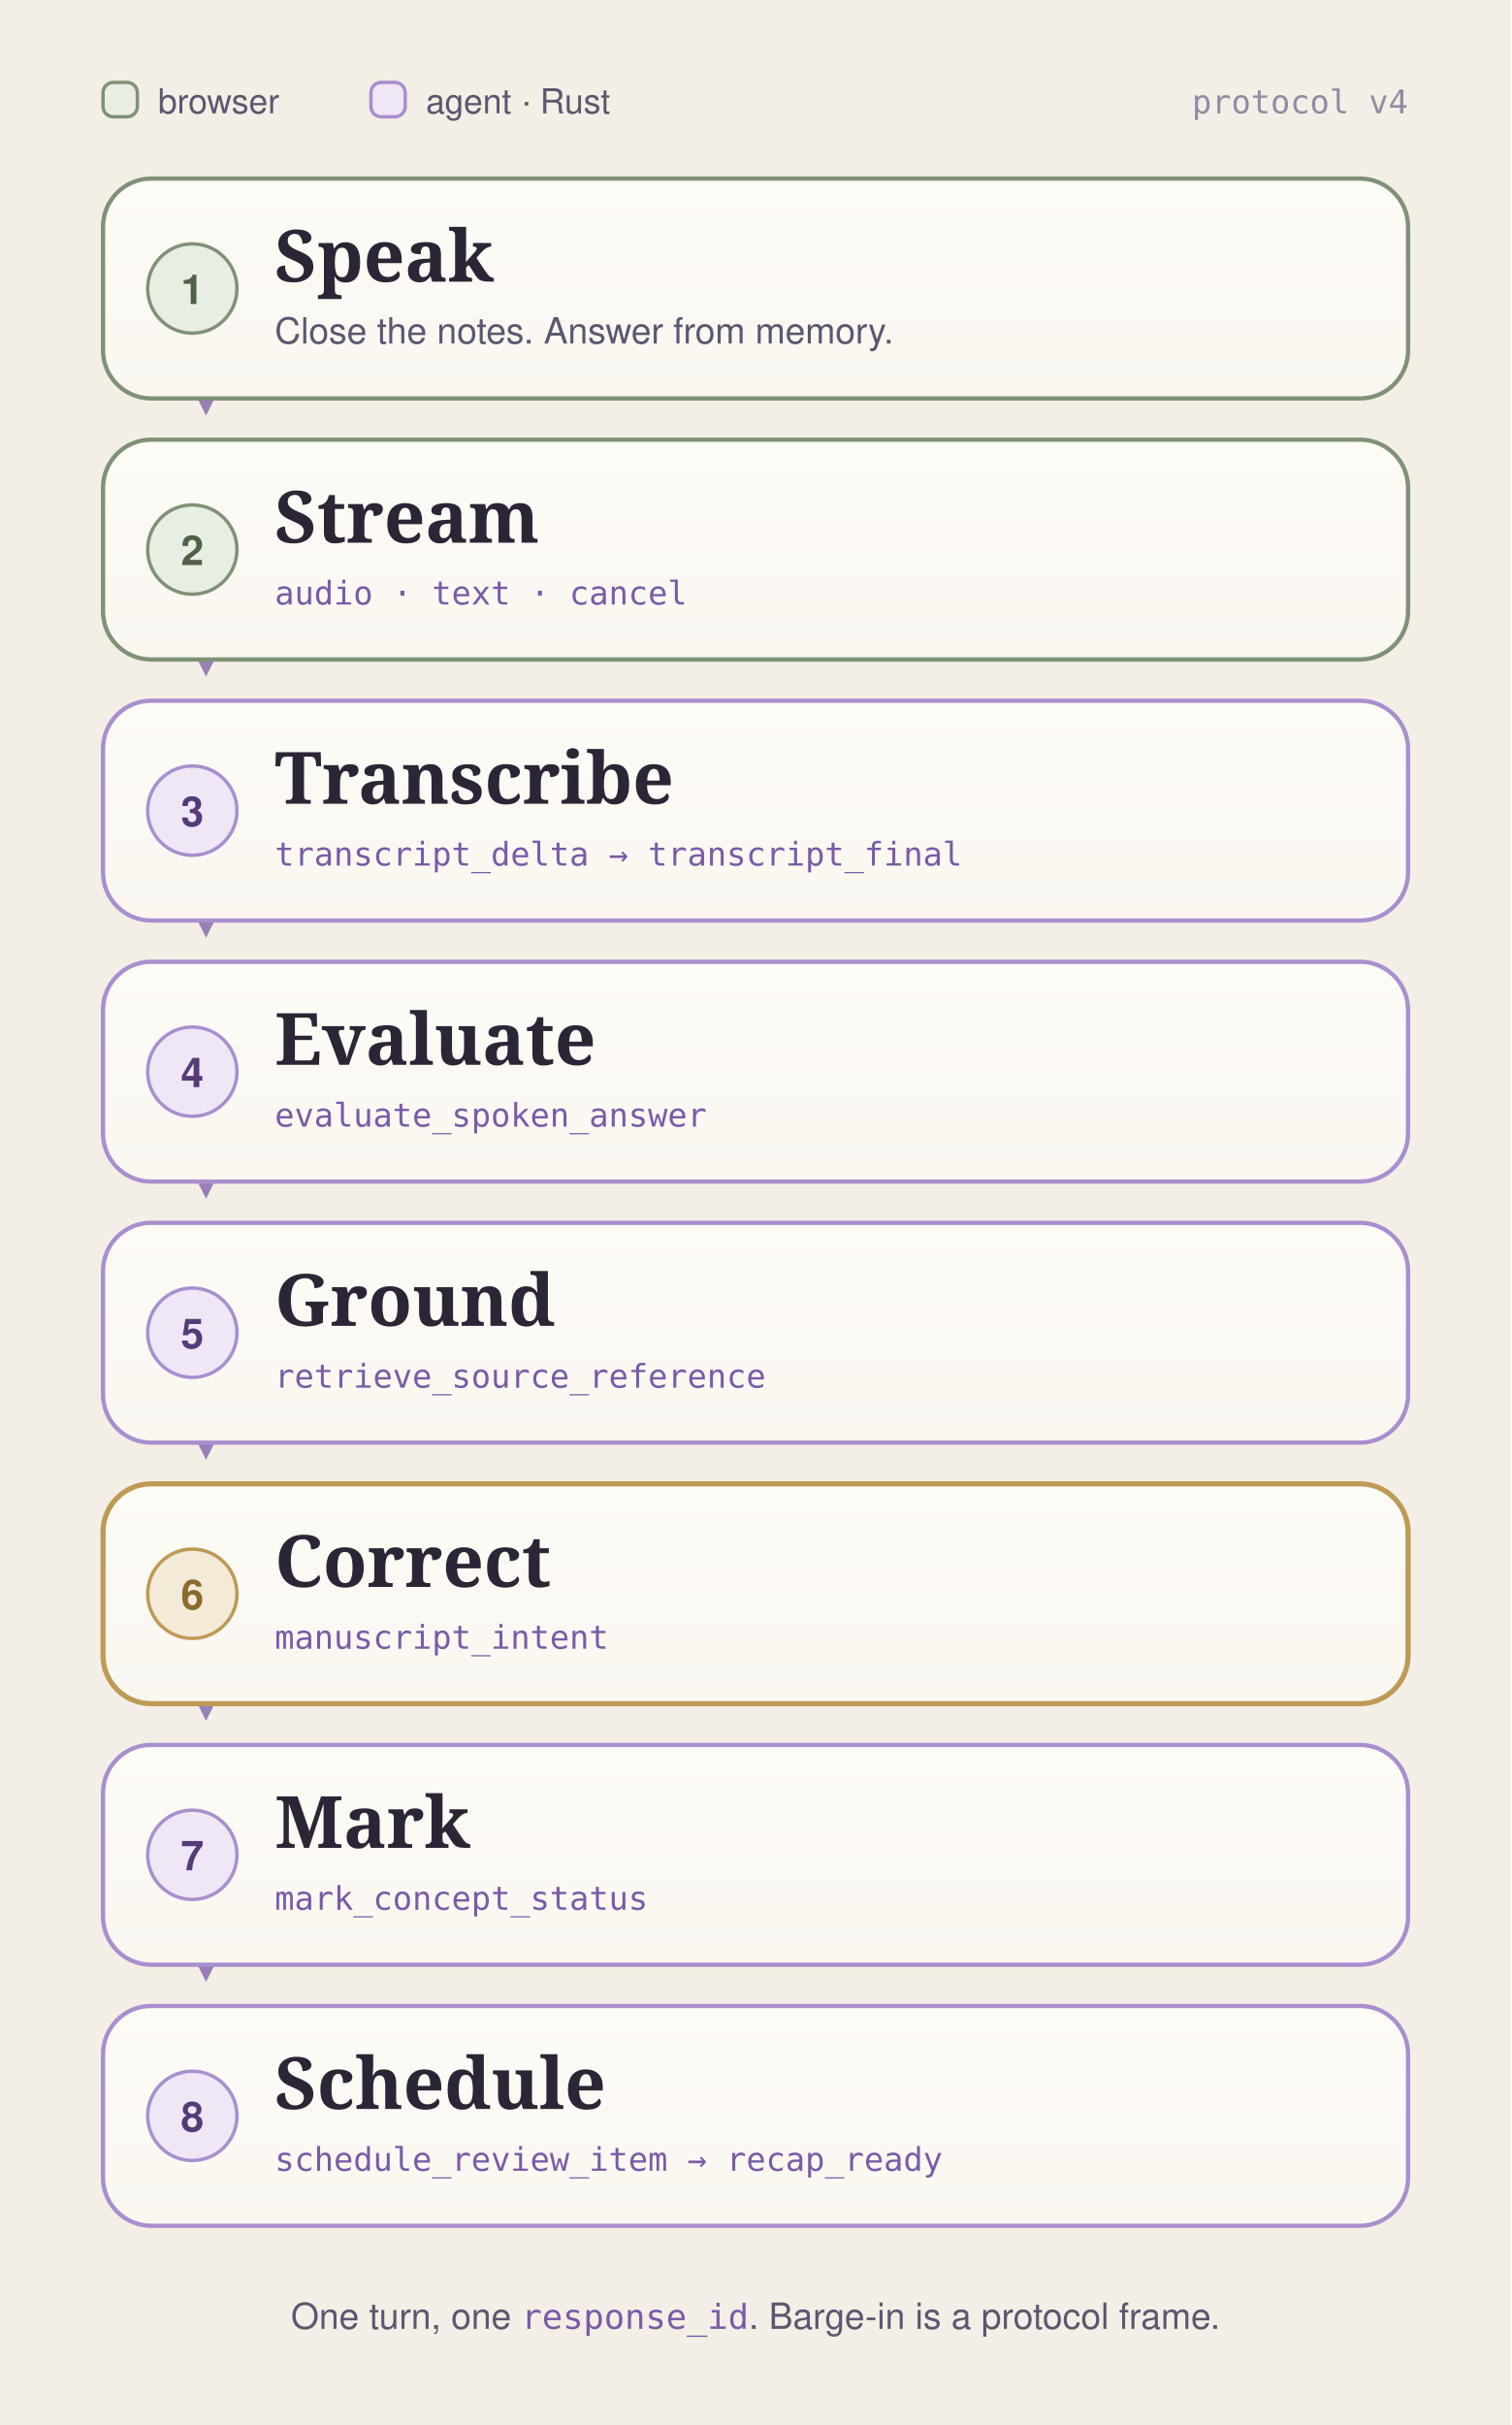
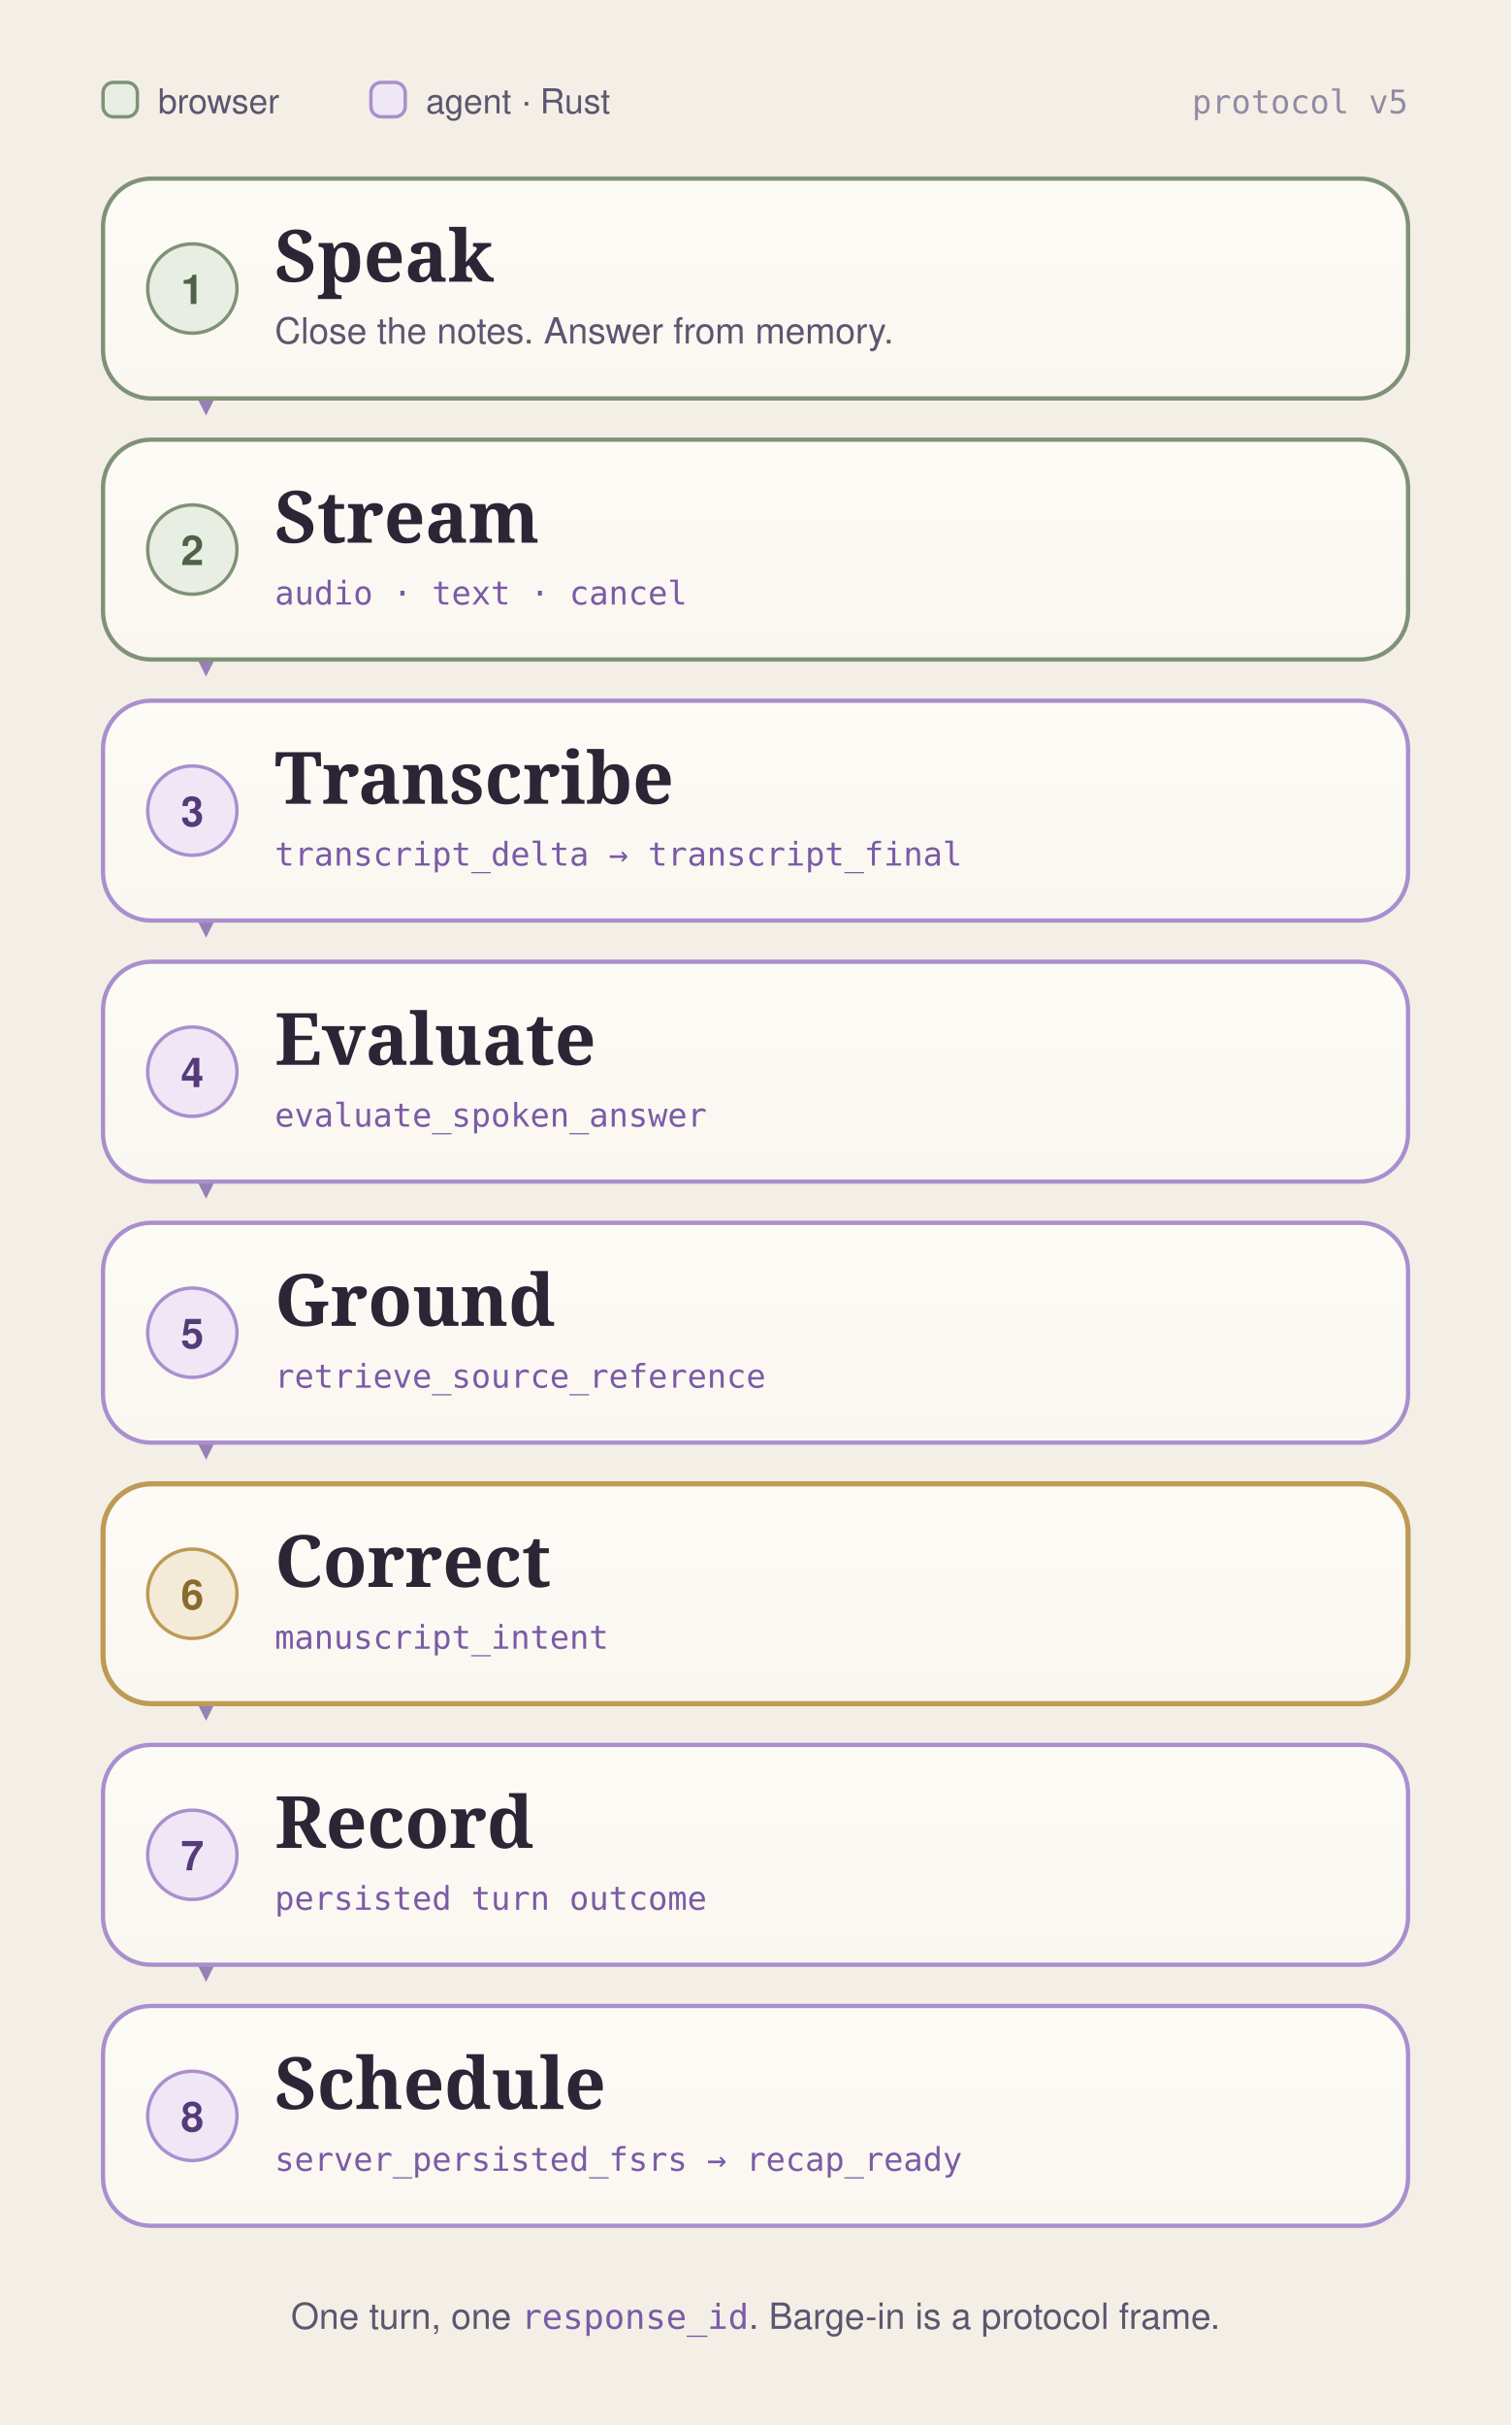
<svg xmlns="http://www.w3.org/2000/svg" viewBox="0 0 440 706" width="440" height="706" role="img" aria-label="Life of a study turn: the learner speaks, audio streams over the WebSocket, the agent transcribes, evaluates the answer, retrieves a grounding source, issues a correction, marks concept mastery, and schedules the review">
  <defs>
    <linearGradient id="lcCardM" x1="0" y1="0" x2="0" y2="1">
      <stop offset="0%" stop-color="#fdfbf6" />
      <stop offset="100%" stop-color="#faf7f1" />
    </linearGradient>
    <g id="lcDownM">
      <path d="M -5 -5 L 0 5 L 5 -5 L 0 -2.5 Z" fill="#7a5ba6" opacity="0.75" />
    </g>
  </defs>
  <rect width="440" height="706" fill="#f4efe6" />
  <g font-family="'Hanken Grotesk', 'Avenir Next', Helvetica, Arial, sans-serif" font-size="10">
    <rect x="30" y="24" width="10" height="10" rx="3" fill="#e9eee4" stroke="#7f9277" stroke-width="1" />
    <text x="46" y="33" fill="#5d5670">browser</text>
    <rect x="108" y="24" width="10" height="10" rx="3" fill="#efe7f6" stroke="#a98fce" stroke-width="1" />
    <text x="124" y="33" fill="#5d5670">agent · Rust</text>
-     <text x="410" y="33" text-anchor="end" font-family="ui-monospace, Menlo, monospace" font-size="9.5" fill="#938aa4">protocol v4</text>
+     <text x="410" y="33" text-anchor="end" font-family="ui-monospace, Menlo, monospace" font-size="9.5" fill="#938aa4">protocol v5</text>
  </g>
  <use href="#lcDownM" transform="translate(60 116)" />
  <use href="#lcDownM" transform="translate(60 192)" />
  <use href="#lcDownM" transform="translate(60 268)" />
  <use href="#lcDownM" transform="translate(60 344)" />
  <use href="#lcDownM" transform="translate(60 420)" />
  <use href="#lcDownM" transform="translate(60 496)" />
  <use href="#lcDownM" transform="translate(60 572)" />
  <g transform="translate(30 52)">
    <rect width="380" height="64" rx="14" fill="url(#lcCardM)" stroke="#7f9277" stroke-width="1.25" />
    <circle cx="26" cy="32" r="13" fill="#e9eee4" stroke="#7f9277" stroke-width="1" />
    <text x="26" y="36.5" text-anchor="middle" font-family="'Hanken Grotesk', Helvetica, sans-serif" font-size="12" font-weight="600" fill="#4f6247">1</text>
    <text x="50" y="30" font-family="Cormorant, Georgia, serif" font-size="21" font-weight="600" fill="#2c2536">Speak</text>
    <text x="50" y="48" font-family="'Hanken Grotesk', Helvetica, sans-serif" font-size="10.5" fill="#5d5670">Close the notes. Answer from memory.</text>
  </g>
  <g transform="translate(30 128)">
    <rect width="380" height="64" rx="14" fill="url(#lcCardM)" stroke="#7f9277" stroke-width="1.25" />
    <circle cx="26" cy="32" r="13" fill="#e9eee4" stroke="#7f9277" stroke-width="1" />
    <text x="26" y="36.5" text-anchor="middle" font-family="'Hanken Grotesk', Helvetica, sans-serif" font-size="12" font-weight="600" fill="#4f6247">2</text>
    <text x="50" y="30" font-family="Cormorant, Georgia, serif" font-size="21" font-weight="600" fill="#2c2536">Stream</text>
    <text x="50" y="48" font-family="ui-monospace, Menlo, monospace" font-size="9.5" fill="#7a5ba6">audio · text · cancel</text>
  </g>
  <g transform="translate(30 204)">
    <rect width="380" height="64" rx="14" fill="url(#lcCardM)" stroke="#a98fce" stroke-width="1.25" />
    <circle cx="26" cy="32" r="13" fill="#efe7f6" stroke="#a98fce" stroke-width="1" />
    <text x="26" y="36.5" text-anchor="middle" font-family="'Hanken Grotesk', Helvetica, sans-serif" font-size="12" font-weight="600" fill="#553b78">3</text>
    <text x="50" y="30" font-family="Cormorant, Georgia, serif" font-size="21" font-weight="600" fill="#2c2536">Transcribe</text>
    <text x="50" y="48" font-family="ui-monospace, Menlo, monospace" font-size="9.5" fill="#7a5ba6">transcript_delta → transcript_final</text>
  </g>
  <g transform="translate(30 280)">
    <rect width="380" height="64" rx="14" fill="url(#lcCardM)" stroke="#a98fce" stroke-width="1.25" />
    <circle cx="26" cy="32" r="13" fill="#efe7f6" stroke="#a98fce" stroke-width="1" />
    <text x="26" y="36.5" text-anchor="middle" font-family="'Hanken Grotesk', Helvetica, sans-serif" font-size="12" font-weight="600" fill="#553b78">4</text>
    <text x="50" y="30" font-family="Cormorant, Georgia, serif" font-size="21" font-weight="600" fill="#2c2536">Evaluate</text>
    <text x="50" y="48" font-family="ui-monospace, Menlo, monospace" font-size="9.5" fill="#7a5ba6">evaluate_spoken_answer</text>
  </g>
  <g transform="translate(30 356)">
    <rect width="380" height="64" rx="14" fill="url(#lcCardM)" stroke="#a98fce" stroke-width="1.25" />
    <circle cx="26" cy="32" r="13" fill="#efe7f6" stroke="#a98fce" stroke-width="1" />
    <text x="26" y="36.5" text-anchor="middle" font-family="'Hanken Grotesk', Helvetica, sans-serif" font-size="12" font-weight="600" fill="#553b78">5</text>
    <text x="50" y="30" font-family="Cormorant, Georgia, serif" font-size="21" font-weight="600" fill="#2c2536">Ground</text>
    <text x="50" y="48" font-family="ui-monospace, Menlo, monospace" font-size="9.5" fill="#7a5ba6">retrieve_source_reference</text>
  </g>
  <g transform="translate(30 432)">
    <rect width="380" height="64" rx="14" fill="url(#lcCardM)" stroke="#bd9a55" stroke-width="1.5" />
    <circle cx="26" cy="32" r="13" fill="#f3ebd8" stroke="#bd9a55" stroke-width="1" />
    <text x="26" y="36.5" text-anchor="middle" font-family="'Hanken Grotesk', Helvetica, sans-serif" font-size="12" font-weight="600" fill="#8a6b2e">6</text>
    <text x="50" y="30" font-family="Cormorant, Georgia, serif" font-size="21" font-weight="600" fill="#2c2536">Correct</text>
    <text x="50" y="48" font-family="ui-monospace, Menlo, monospace" font-size="9.5" fill="#7a5ba6">manuscript_intent</text>
  </g>
  <g transform="translate(30 508)">
    <rect width="380" height="64" rx="14" fill="url(#lcCardM)" stroke="#a98fce" stroke-width="1.25" />
    <circle cx="26" cy="32" r="13" fill="#efe7f6" stroke="#a98fce" stroke-width="1" />
    <text x="26" y="36.5" text-anchor="middle" font-family="'Hanken Grotesk', Helvetica, sans-serif" font-size="12" font-weight="600" fill="#553b78">7</text>
-     <text x="50" y="30" font-family="Cormorant, Georgia, serif" font-size="21" font-weight="600" fill="#2c2536">Mark</text>
-     <text x="50" y="48" font-family="ui-monospace, Menlo, monospace" font-size="9.5" fill="#7a5ba6">mark_concept_status</text>
+     <text x="50" y="30" font-family="Cormorant, Georgia, serif" font-size="21" font-weight="600" fill="#2c2536">Record</text>
+     <text x="50" y="48" font-family="ui-monospace, Menlo, monospace" font-size="9.5" fill="#7a5ba6">persisted turn outcome</text>
  </g>
  <g transform="translate(30 584)">
    <rect width="380" height="64" rx="14" fill="url(#lcCardM)" stroke="#a98fce" stroke-width="1.25" />
    <circle cx="26" cy="32" r="13" fill="#efe7f6" stroke="#a98fce" stroke-width="1" />
    <text x="26" y="36.5" text-anchor="middle" font-family="'Hanken Grotesk', Helvetica, sans-serif" font-size="12" font-weight="600" fill="#553b78">8</text>
    <text x="50" y="30" font-family="Cormorant, Georgia, serif" font-size="21" font-weight="600" fill="#2c2536">Schedule</text>
-     <text x="50" y="48" font-family="ui-monospace, Menlo, monospace" font-size="9.5" fill="#7a5ba6">schedule_review_item → recap_ready</text>
+     <text x="50" y="48" font-family="ui-monospace, Menlo, monospace" font-size="9.5" fill="#7a5ba6">server_persisted_fsrs → recap_ready</text>
  </g>
  <text x="220" y="678" text-anchor="middle" font-family="'Hanken Grotesk', 'Avenir Next', Helvetica, Arial, sans-serif" font-size="10.5" fill="#5d5670">
    One turn, one <tspan font-family="ui-monospace, Menlo, monospace" font-size="10" fill="#7a5ba6">response_id</tspan>. Barge-in is a protocol frame.
  </text>
</svg>
